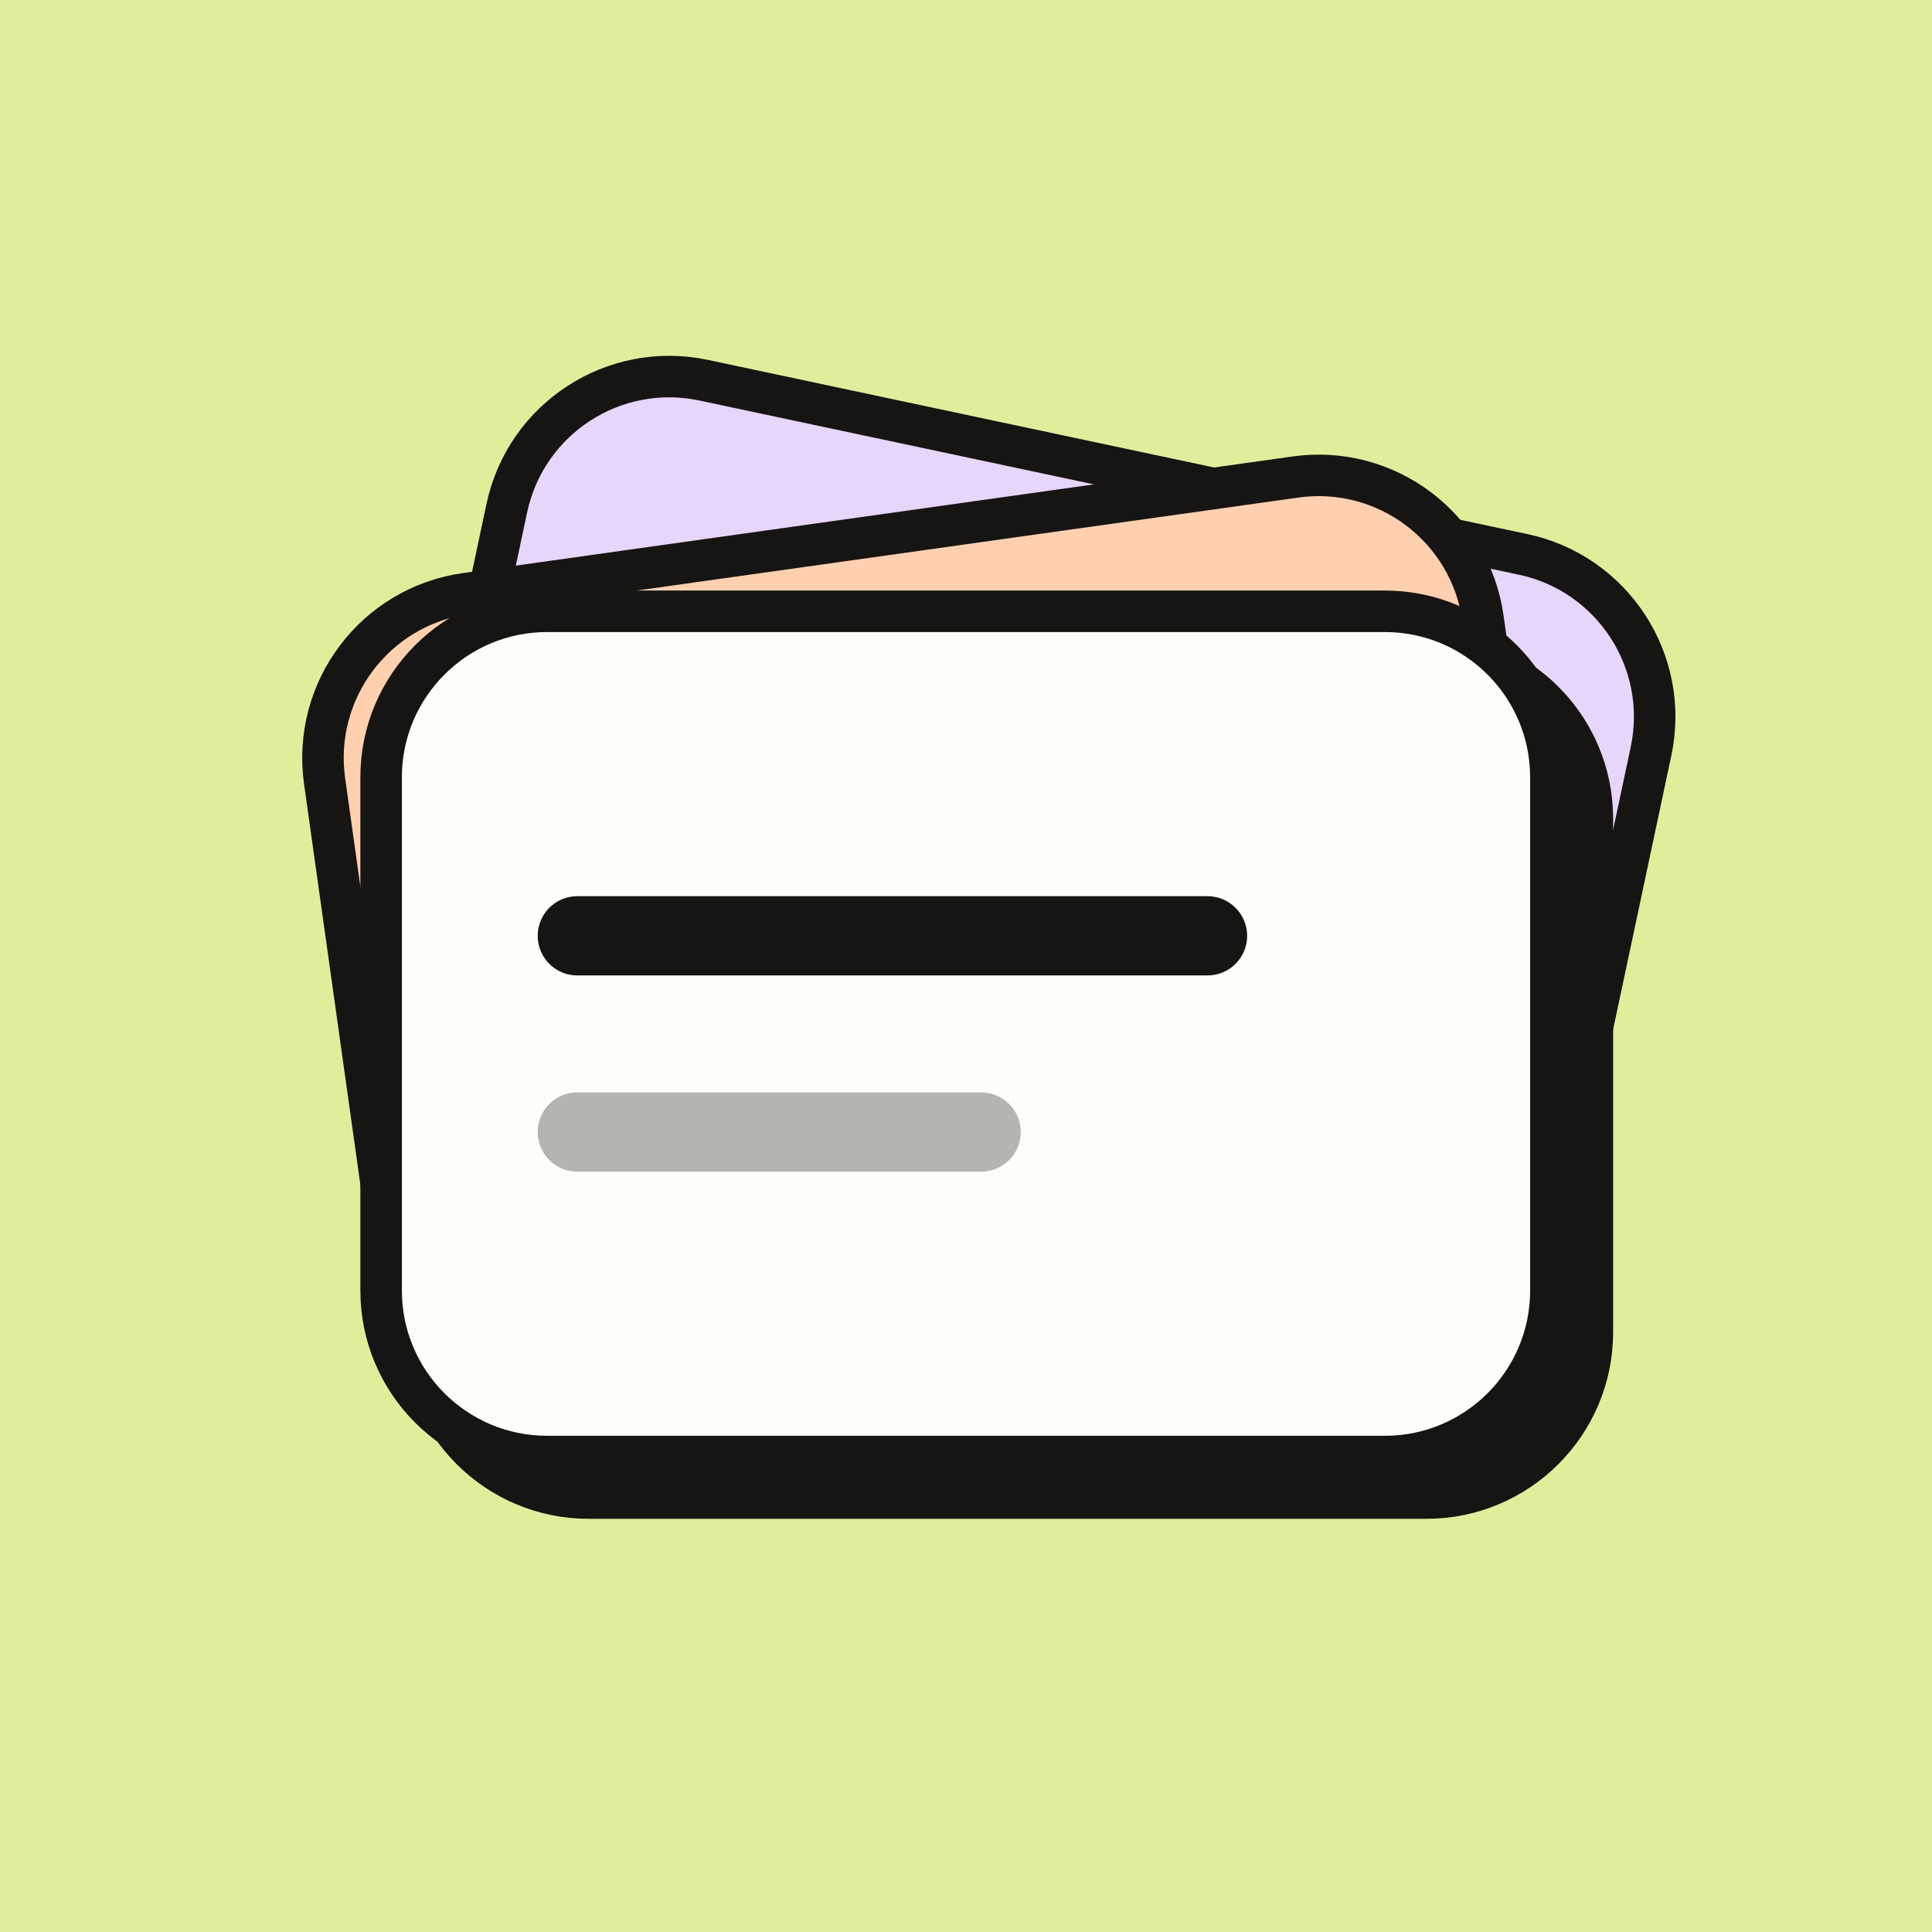
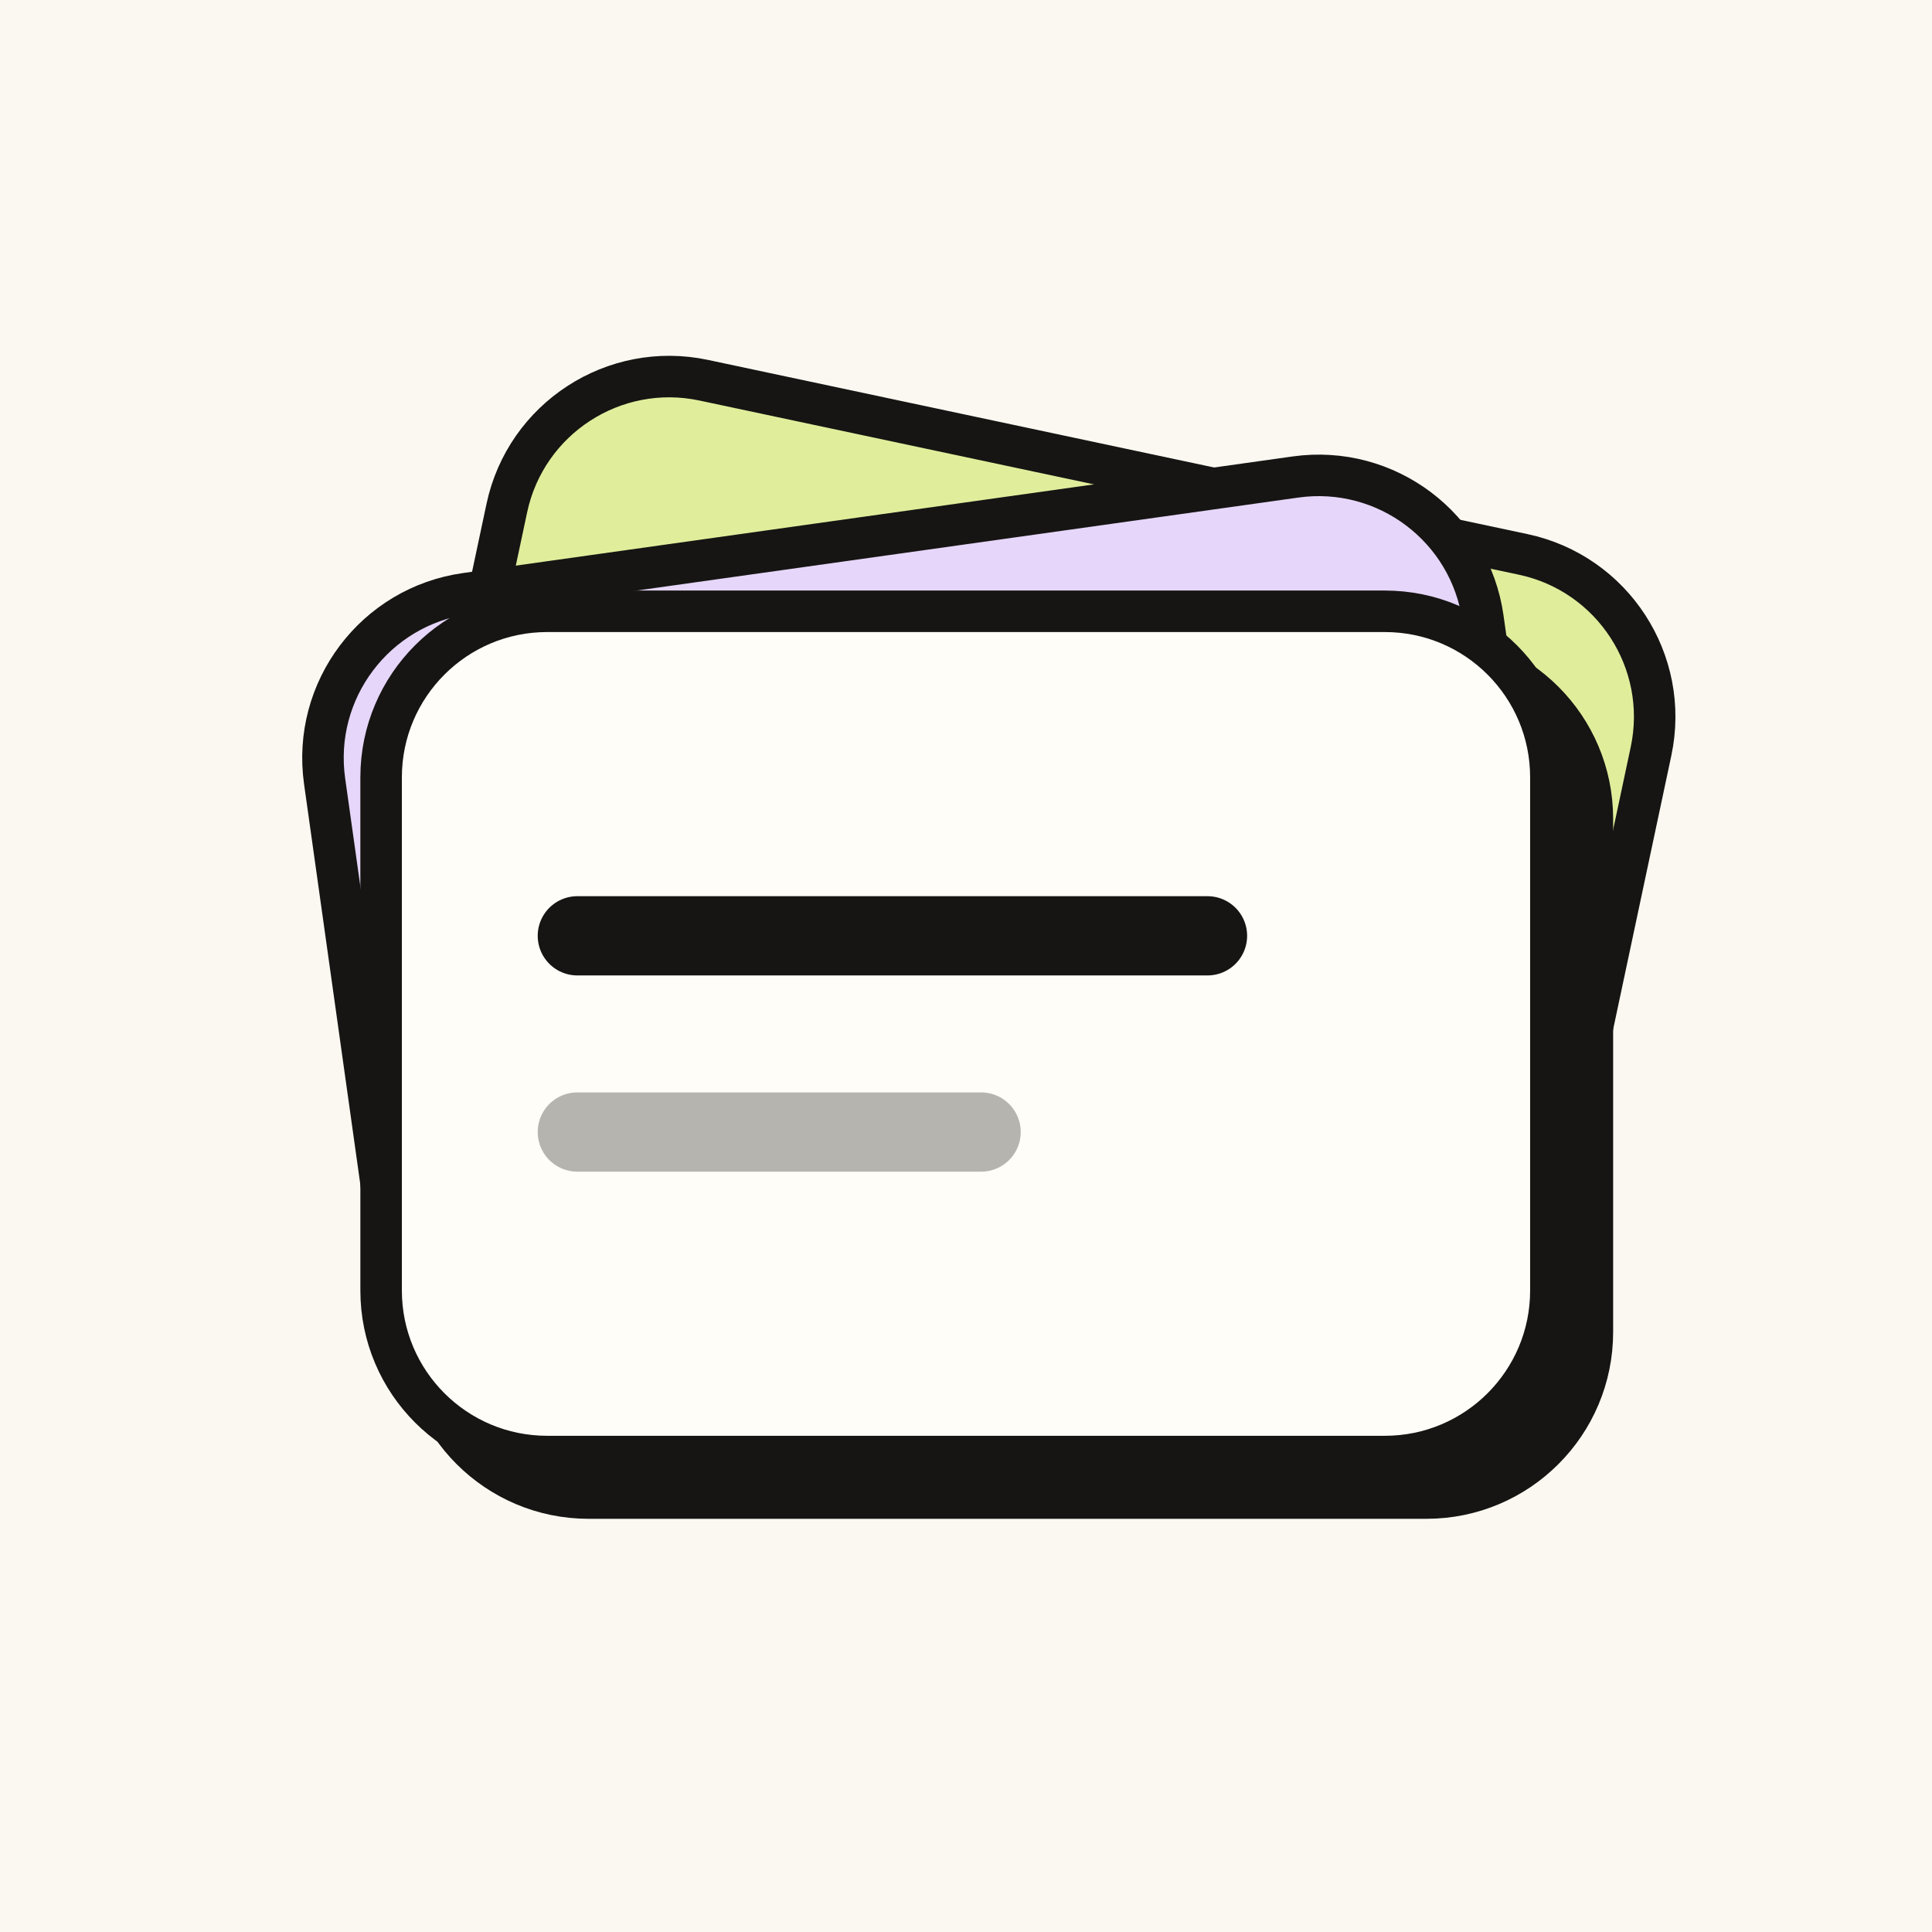
<svg xmlns="http://www.w3.org/2000/svg" width="1024" height="1024" viewBox="0 0 1024 1024" role="img" aria-labelledby="title description">
-   <rect width="1024" height="1024" fill="#E0EE9C" />
+   <rect width="1024" height="1024" fill="#FBF8F1" />
  <g stroke="#161513" stroke-width="22" stroke-linejoin="round">
-     <rect x="202" y="324" width="620" height="448" rx="88" fill="#E6D6FA" transform="rotate(12 512 548) translate(14 -86)" />
-     <rect x="202" y="324" width="620" height="448" rx="88" fill="#FFD0B0" transform="rotate(-8 512 548) translate(-8 -44)" />
+     <rect x="202" y="324" width="620" height="448" rx="88" fill="#E0EE9C" transform="rotate(12 512 548) translate(14 -86)" />
+     <rect x="202" y="324" width="620" height="448" rx="88" fill="#E6D6FA" transform="rotate(-8 512 548) translate(-8 -44)" />
    <rect x="224" y="346" width="620" height="448" rx="88" fill="#161513" />
    <rect x="202" y="324" width="620" height="448" rx="88" fill="#FFFDF8" />
  </g>
  <g stroke="#161513" stroke-linecap="round" fill="none">
    <path d="M306 496H640" stroke-width="42" />
    <path d="M306 600H520" stroke-width="42" opacity="0.32" />
  </g>
</svg>
